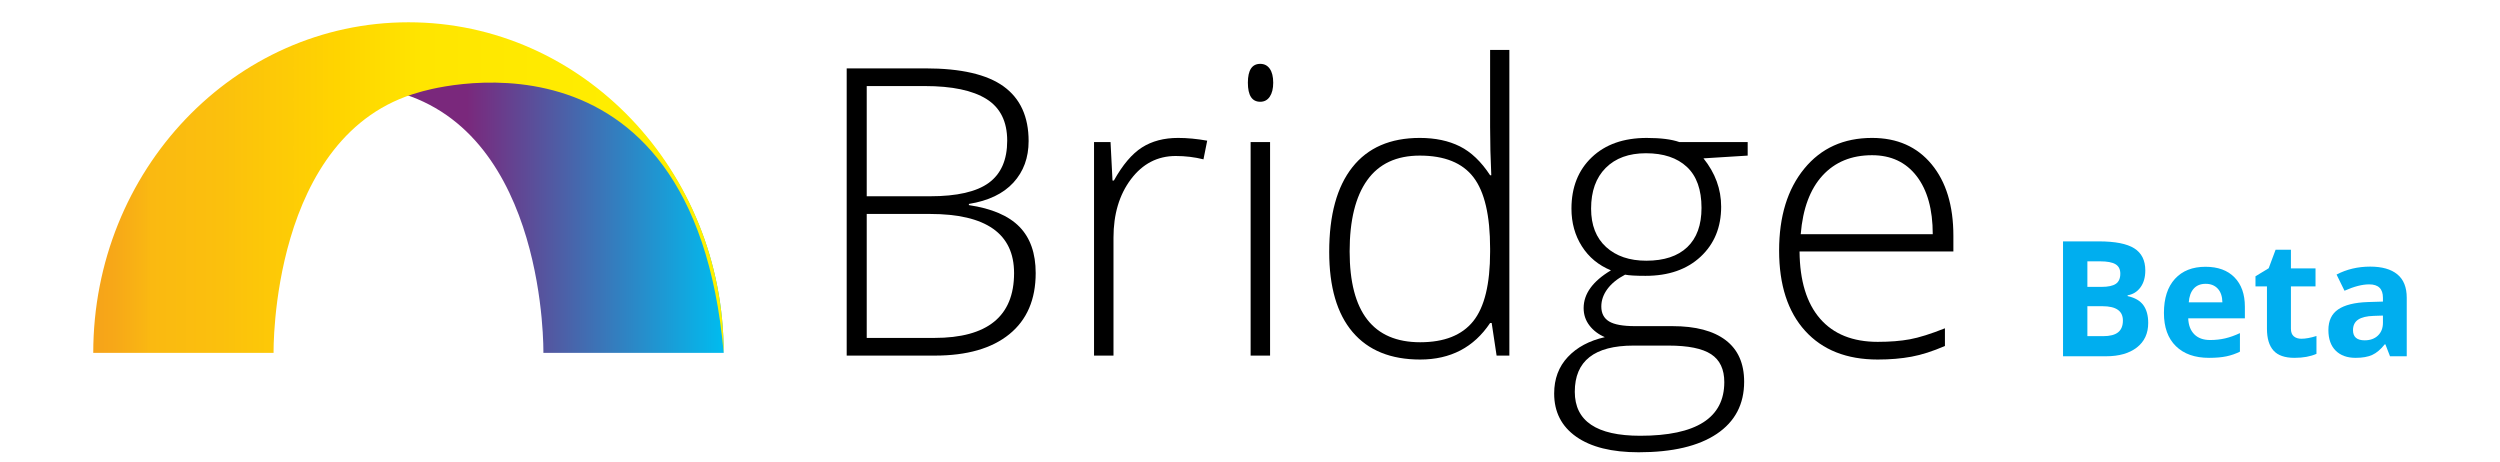
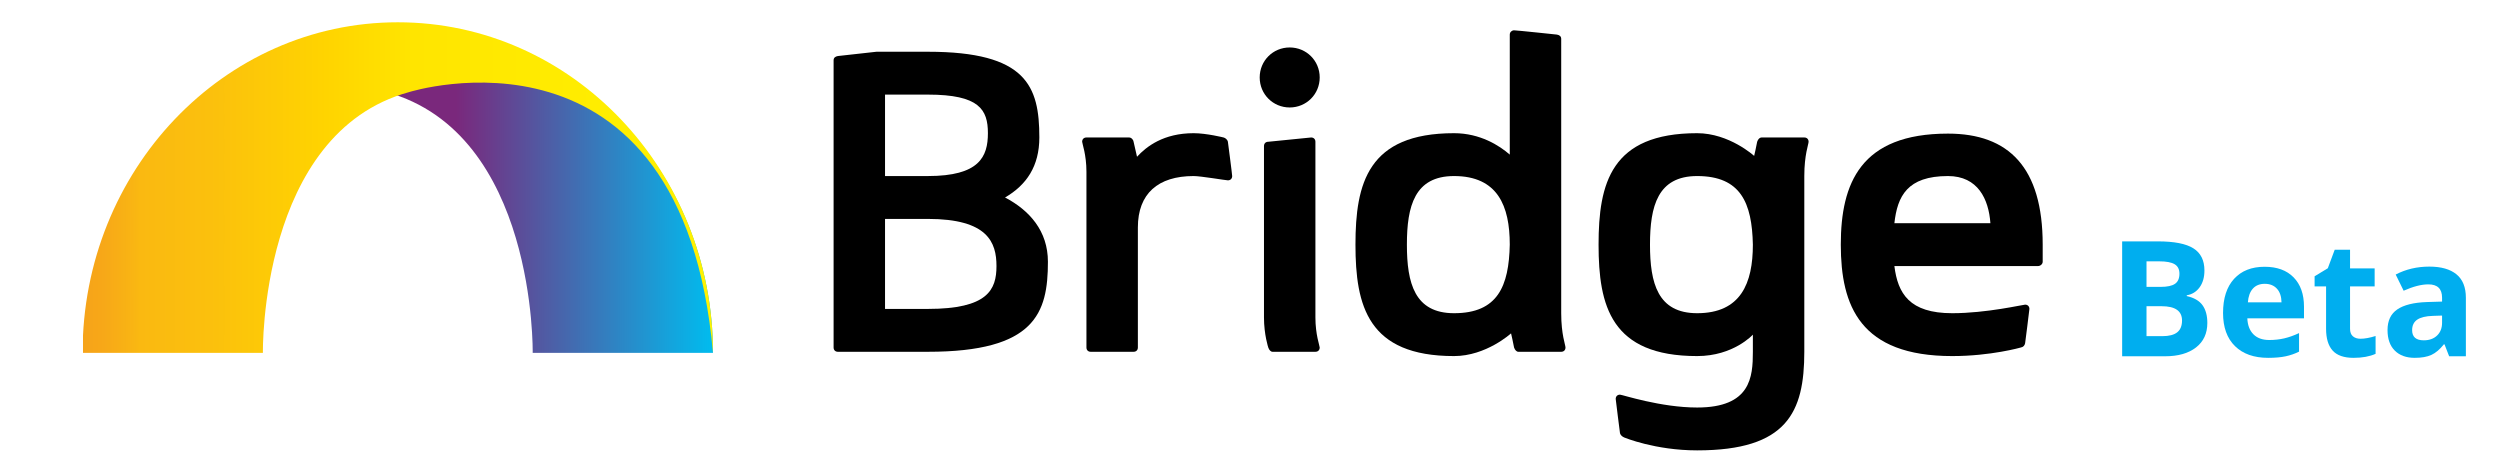
<svg xmlns="http://www.w3.org/2000/svg" version="1.1" id="Layer_1" x="0px" y="0px" width="932px" height="172.141px" viewBox="0 0 932 172.141" enable-background="new 0 0 932 172.141" xml:space="preserve">
-   <linearGradient id="SVGID_1_" gradientUnits="userSpaceOnUse" x1="9419.074" y1="690.604" x2="9641.984" y2="690.604" gradientTransform="matrix(-1 0 0 1 9688.869 -620.0586)">
+   <linearGradient id="SVGID_1_" gradientUnits="userSpaceOnUse" x1="8595.865" y1="70.54" x2="8818.772" y2="70.54" gradientTransform="matrix(-1 0 0 1 8861.67 0)">
    <stop offset="0" style="stop-color:#00BCEF" />
    <stop offset="0.43" style="stop-color:#7A287C" />
  </linearGradient>
-   <path fill="url(#SVGID_1_)" d="M46.881,125.505c0-41.611,16.346-73.271,42.935-93.478c6.203-4.714,12.424-8.673,19.826-11.796  c12.777-5.391,26.666-10.715,42.638-10.716c64.903,0,117.512,53.971,117.512,122.043h-67.219c0,0,1.385-81.916-54.505-97.227  c0,0-89.098-38.208-100.581,91.171" />
-   <linearGradient id="SVGID_2_" gradientUnits="userSpaceOnUse" x1="221.565" y1="689.992" x2="456.589" y2="689.992" gradientTransform="matrix(1 0 0 1 -186.7998 -620.0586)">
+   <path fill="url(#SVGID_1_)" d="M42.896,125.505c0-41.611,16.346-73.27,42.935-93.476c6.203-4.714,12.423-8.673,19.826-11.796  c12.777-5.391,26.666-10.715,42.638-10.716c64.903,0,117.51,53.971,117.51,122.043h-67.217c0,0,1.383-81.916-54.505-97.227  c0,0-89.098-38.208-100.581,91.171" />
+   <linearGradient id="SVGID_2_" gradientUnits="userSpaceOnUse" x1="30.781" y1="69.934" x2="265.804" y2="69.934">
    <stop offset="0" style="stop-color:#FFFFFF" />
    <stop offset="0" style="stop-color:#FEF2DF" />
    <stop offset="0" style="stop-color:#FCE2B6" />
    <stop offset="0" style="stop-color:#FBD390" />
    <stop offset="0" style="stop-color:#F9C670" />
    <stop offset="0" style="stop-color:#F8BB54" />
    <stop offset="0" style="stop-color:#F7B23E" />
    <stop offset="0" style="stop-color:#F7AB2D" />
    <stop offset="0" style="stop-color:#F6A622" />
    <stop offset="0" style="stop-color:#F6A41B" />
    <stop offset="0" style="stop-color:#F6A319" />
    <stop offset="0.034" style="stop-color:#F7A818" />
    <stop offset="0.081" style="stop-color:#F9B513" />
    <stop offset="0.091" style="stop-color:#FAB911" />
    <stop offset="0.202" style="stop-color:#FBC00D" />
    <stop offset="0.387" style="stop-color:#FFD400" />
    <stop offset="0.523" style="stop-color:#FFE500" />
    <stop offset="1" style="stop-color:#FFF200" />
  </linearGradient>
-   <path fill="url(#SVGID_2_)" d="M269.789,131.561c0-68.072-52.612-123.254-117.512-123.254S34.765,63.489,34.765,131.561h67.227  c0,0-1.387-81.916,54.497-97.227C156.489,34.334,258.306,2.181,269.789,131.561" />
+   <path fill="url(#SVGID_2_)" d="M265.804,131.561c0-68.072-52.612-123.254-117.51-123.254c-64.901,0-117.513,55.182-117.513,123.254  h67.226c0,0-1.386-81.916,54.497-97.227C152.503,34.334,254.321,2.181,265.804,131.561" />
  <g>
-     <path fill="#00AEEF" d="M769.095,89.986h13.33c6.074,0,10.48,0.863,13.227,2.594c2.746,1.729,4.117,4.479,4.117,8.248   c0,2.559-0.602,4.656-1.803,6.299c-1.201,1.641-2.797,2.627-4.789,2.959v0.293c2.715,0.604,4.672,1.736,5.873,3.396   s1.803,3.867,1.803,6.621c0,3.906-1.412,6.953-4.232,9.143c-2.822,2.188-6.654,3.279-11.498,3.279h-16.025L769.095,89.986   L769.095,89.986z M778.177,106.949h5.273c2.461,0,4.24-0.383,5.346-1.145c1.104-0.762,1.656-2.021,1.656-3.779   c0-1.641-0.604-2.815-1.805-3.529c-1.199-0.713-3.1-1.068-5.695-1.068h-4.775V106.949z M778.177,114.156v11.162h5.918   c2.5,0,4.346-0.479,5.537-1.436c1.189-0.957,1.787-2.422,1.787-4.396c0-3.555-2.539-5.332-7.617-5.332L778.177,114.156   L778.177,114.156z" />
-     <path fill="#00AEEF" d="M823.527,133.404c-5.271,0-9.393-1.453-12.361-4.363c-2.971-2.91-4.451-7.031-4.451-12.363   c0-5.488,1.369-9.731,4.113-12.73c2.744-2.997,6.537-4.494,11.383-4.494c4.629,0,8.23,1.316,10.811,3.953   c2.58,2.639,3.867,6.279,3.867,10.93v4.336h-21.123c0.098,2.539,0.85,4.521,2.256,5.947c1.406,1.426,3.379,2.139,5.918,2.139   c1.975,0,3.838-0.205,5.596-0.615c1.76-0.41,3.596-1.062,5.51-1.963v6.914c-1.562,0.781-3.232,1.361-5.012,1.742   C828.256,133.214,826.088,133.404,823.527,133.404z M822.269,105.807c-1.896,0-3.379,0.6-4.453,1.801s-1.689,2.906-1.846,5.113   h12.539c-0.039-2.207-0.615-3.912-1.729-5.113C825.666,106.406,824.162,105.807,822.269,105.807z" />
-     <path fill="#00AEEF" d="M857.953,126.285c1.561,0,3.438-0.344,5.625-1.025v6.65c-2.229,0.994-4.961,1.492-8.203,1.492   c-3.574,0-6.178-0.902-7.809-2.711c-1.631-1.806-2.445-4.516-2.445-8.129v-15.791h-4.277v-3.777l4.922-2.988l2.578-6.914h5.713   v6.973h9.17v6.709h-9.17v15.791c0,1.271,0.355,2.207,1.068,2.812C855.838,125.982,856.781,126.285,857.953,126.285z" />
-     <path fill="#00AEEF" d="M890.998,132.818l-1.729-4.453h-0.234c-1.504,1.896-3.053,3.207-4.645,3.939s-3.666,1.1-6.227,1.1   c-3.145,0-5.619-0.896-7.428-2.693c-1.807-1.797-2.709-4.355-2.709-7.676c0-3.479,1.215-6.04,3.646-7.691   c2.432-1.65,6.1-2.562,11.002-2.738l5.684-0.176v-1.436c0-3.32-1.699-4.98-5.098-4.98c-2.617,0-5.693,0.791-9.23,2.373   l-2.959-6.035c3.771-1.973,7.949-2.959,12.539-2.959c4.396,0,7.766,0.957,10.107,2.871c2.344,1.914,3.516,4.824,3.516,8.73v21.824   H890.998z M888.361,117.643l-3.457,0.117c-2.598,0.078-4.529,0.547-5.801,1.406c-1.27,0.857-1.904,2.168-1.904,3.926   c0,2.52,1.445,3.779,4.338,3.779c2.068,0,3.727-0.598,4.967-1.787c1.238-1.191,1.857-2.773,1.857-4.746V117.643z" />
+     <path d="M312.363,131.146c-0.958,0-1.598-0.639-1.598-1.598V22.486c0-0.957,0.64-1.438,1.598-1.597l14.38-1.598h19.177   c36.751,0,41.548,12.783,41.548,31.96c0,10.703-4.796,17.735-12.786,22.369c9.109,4.794,15.982,12.465,15.982,23.968   c0,19.175-4.793,33.558-44.744,33.558H312.363z M345.92,65.632c19.174,0,22.371-7.189,22.371-15.978   c0-8.792-3.197-14.385-22.371-14.385h-15.98v30.362H345.92z M329.94,81.611v33.554h15.98c22.371,0,25.566-7.19,25.566-15.979   s-3.195-17.575-25.566-17.575H329.94z" />
+     <path d="M457.757,52.85c0,0,1.598,12.144,1.598,12.782c0,0.959-0.641,1.598-1.598,1.598c-0.8,0-10.067-1.598-12.782-1.598   c-13.265,0-20.776,6.551-20.776,19.175v44.742c0,0.959-0.637,1.598-1.598,1.598h-15.978c-0.959,0-1.598-0.639-1.598-1.598V64.034   c0-6.392-1.6-10.549-1.6-11.185c0-0.962,0.641-1.598,1.6-1.598h15.978c0.64,0,1.438,0.636,1.598,1.598l1.279,5.593   c3.515-3.839,9.909-8.788,21.095-8.788c4.792,0,11.185,1.598,11.185,1.598C456.799,51.408,457.598,52.051,457.757,52.85z" />
+     <path d="M480.799,17.694c6.233,0,11.186,4.953,11.186,11.184c0,6.232-4.952,11.186-11.186,11.186   c-6.23,0-11.184-4.953-11.184-11.186C469.615,22.647,474.568,17.694,480.799,17.694z M471.213,54.447   c0-0.962,0.636-1.598,1.597-1.598l15.979-1.598c0.957,0,1.598,0.636,1.598,1.598v65.514c0,6.392,1.598,10.546,1.598,11.186   c0,0.959-0.64,1.598-1.598,1.598h-15.979c-0.64,0-1.28-0.639-1.599-1.598c0,0-1.597-4.794-1.597-11.186V54.447z" />
+     <path d="M563.32,124.277c0,0-9.266,8.467-21.253,8.467c-32.119,0-36.75-18.695-36.75-41.547c0-22.851,4.631-41.543,36.75-41.543   c9.75,0,16.94,4.631,20.776,7.988V12.897c0-0.956,0.799-1.598,1.598-1.598c0.958,0,15.978,1.598,15.978,1.598   c0.958,0.162,1.599,0.643,1.599,1.598v102.269c0,7.991,1.598,11.827,1.598,12.785c0,0.959-0.641,1.598-1.598,1.598h-15.979   c-0.639,0-1.279-0.639-1.597-1.598C564.279,128.429,563.32,124.277,563.32,124.277z M542.067,65.632   c-14.698,0-17.575,11.186-17.575,25.565c0,14.381,2.877,25.566,17.575,25.566c16.3,0,20.454-10.065,20.776-25.566   C562.844,76.817,558.367,65.632,542.067,65.632z" />
+     <path d="M632.696,151.923c19.977,0,20.774-11.348,20.774-20.776v-6.392c0,0-7.189,7.989-20.774,7.989   c-32.119,0-36.751-18.695-36.751-41.547c0-22.851,4.632-41.543,36.751-41.543c11.983,0,21.252,8.466,21.252,8.466   s0.961-4.153,1.12-5.271c0.319-0.962,0.958-1.598,1.599-1.598h15.978c0.959,0,1.598,0.636,1.598,1.598   c0,0.955-1.598,4.793-1.598,12.782v65.515c0,22.528-6.391,36.754-39.948,36.754c-15.66,0-27.163-4.794-27.163-4.794   c-0.8-0.32-1.438-0.961-1.598-1.598c0,0-1.6-12.465-1.6-12.783c0-0.961,0.637-1.597,1.6-1.597   C604.733,147.129,619.113,151.923,632.696,151.923z M632.696,65.632c-14.7,0-17.577,11.186-17.577,25.565   c0,14.381,2.877,25.566,17.577,25.566c16.299,0,20.774-11.186,20.774-25.566C653.149,75.699,648.995,65.632,632.696,65.632z" />
+     <path d="M706.228,99.187c1.277,10.229,5.592,17.577,21.571,17.577c12.782,0,26.364-3.196,27.164-3.196c0.961,0,1.6,0.643,1.6,1.598   c0,0.48-1.6,12.786-1.6,12.786c-0.159,0.799-0.637,1.438-1.6,1.598c0,0-11.184,3.195-25.564,3.195   c-34.356,0-41.548-18.695-41.548-41.547c0-22.851,7.351-41.387,39.949-41.387c22.691,0,35.315,12.626,35.315,41.387v6.392   c0,0.8-0.8,1.598-1.757,1.598H706.228z M706.228,83.209h35.793c-0.641-8.95-4.635-17.577-15.82-17.577   C711.021,65.632,707.346,73.141,706.228,83.209z" />
  </g>
-   <rect x="300.485" y="18.571" fill="none" width="537" height="237" />
-   <g enable-background="new    ">
-     <path d="M315.646,25.49h29.37c13.231,0,22.949,2.246,29.15,6.738c6.2,4.493,9.302,11.279,9.302,20.361   c0,6.201-1.893,11.365-5.676,15.49c-3.785,4.127-9.314,6.775-16.589,7.947v0.439c8.544,1.271,14.832,3.968,18.86,8.094   s6.042,9.876,6.042,17.248c0,9.863-3.272,17.457-9.814,22.778c-6.544,5.322-15.82,7.983-27.832,7.983h-32.812V25.49z    M323.116,73.17H346.7c10.058,0,17.37-1.672,21.936-5.017c4.565-3.345,6.848-8.581,6.848-15.711c0-7.129-2.576-12.305-7.727-15.527   c-5.152-3.223-12.83-4.834-23.035-4.834h-21.606V73.17z M323.116,79.762v46.216h25.195c19.823,0,29.736-8.057,29.736-24.17   c0-14.696-10.45-22.046-31.348-22.046H323.116z" />
-     <path d="M439.205,51.417c3.369,0,6.982,0.342,10.84,1.025l-1.392,6.958c-3.321-0.83-6.764-1.245-10.327-1.245   c-6.788,0-12.354,2.882-16.699,8.643c-4.347,5.762-6.519,13.037-6.519,21.826v43.945h-7.251V52.955h6.152l0.732,14.355h0.513   c3.271-5.859,6.762-9.973,10.474-12.341C429.439,52.602,433.932,51.417,439.205,51.417z" />
-     <path d="M465.206,30.836c0-4.688,1.538-7.031,4.614-7.031c1.514,0,2.697,0.611,3.553,1.831c0.854,1.221,1.281,2.955,1.281,5.2   c0,2.197-0.428,3.931-1.281,5.2c-0.855,1.271-2.039,1.904-3.553,1.904C466.744,37.941,465.206,35.573,465.206,30.836z    M473.482,132.57h-7.25V52.955h7.25V132.57z" />
-     <path d="M529.293,51.417c5.762,0,10.742,1.051,14.941,3.149c4.199,2.1,7.959,5.688,11.279,10.767h0.439   c-0.293-6.152-0.439-12.183-0.439-18.091V18.605h7.178V132.57h-4.76l-1.832-12.158h-0.586   c-6.055,9.082-14.746,13.623-26.074,13.623c-10.986,0-19.385-3.417-25.195-10.254c-5.811-6.836-8.715-16.797-8.715-29.883   c0-13.77,2.88-24.291,8.643-31.567C509.931,55.055,518.306,51.417,529.293,51.417z M529.293,58.009   c-8.691,0-15.223,3.052-19.592,9.155c-4.371,6.104-6.555,14.967-6.555,26.587c0,22.559,8.764,33.838,26.293,33.838   c8.984,0,15.576-2.611,19.775-7.837c4.199-5.225,6.299-13.843,6.299-25.854v-1.245c0-12.305-2.062-21.154-6.189-26.55   C545.199,60.707,538.521,58.009,529.293,58.009z" />
-     <path d="M651.535,52.955v5.054l-16.48,1.025c4.395,5.469,6.592,11.475,6.592,18.018c0,7.666-2.551,13.879-7.652,18.641   c-5.104,4.76-11.951,7.141-20.545,7.141c-3.615,0-6.152-0.146-7.617-0.439c-2.883,1.514-5.08,3.296-6.592,5.347   c-1.514,2.051-2.271,4.224-2.271,6.519c0,2.539,0.965,4.395,2.895,5.566c1.928,1.172,5.162,1.758,9.703,1.758h13.916   c8.643,0,15.26,1.746,19.85,5.236c4.588,3.492,6.885,8.654,6.885,15.491c0,8.397-3.406,14.88-10.217,19.446   c-6.812,4.564-16.518,6.848-29.115,6.848c-10.01,0-17.76-1.93-23.254-5.786c-5.492-3.857-8.24-9.229-8.24-16.113   c0-5.469,1.697-10.01,5.092-13.623c3.393-3.613,7.994-6.079,13.805-7.397c-2.393-1.025-4.309-2.478-5.748-4.357   c-1.441-1.88-2.162-4.04-2.162-6.482c0-5.321,3.395-10.009,10.182-14.062c-4.641-1.904-8.252-4.895-10.84-8.973   c-2.59-4.076-3.883-8.752-3.883-14.025c0-7.958,2.527-14.343,7.582-19.152c5.053-4.81,11.875-7.215,20.471-7.215   c5.225,0,9.275,0.513,12.158,1.538H651.535z M587.082,146.046c0,10.938,8.129,16.406,24.389,16.406   c20.898,0,31.348-6.665,31.348-19.995c0-4.786-1.637-8.252-4.906-10.4c-3.271-2.148-8.57-3.223-15.895-3.223H608.98   C594.381,128.834,587.082,134.572,587.082,146.046z M593.16,77.784c0,6.152,1.869,10.926,5.604,14.318   c3.736,3.395,8.727,5.091,14.979,5.091c6.639,0,11.73-1.685,15.271-5.054c3.539-3.369,5.309-8.251,5.309-14.648   c0-6.786-1.818-11.877-5.455-15.271c-3.639-3.393-8.729-5.09-15.271-5.09c-6.348,0-11.342,1.819-14.979,5.457   C594.978,66.225,593.16,71.291,593.16,77.784z" />
-     <path d="M700.021,134.034c-11.572,0-20.594-3.563-27.064-10.693c-6.469-7.129-9.703-17.113-9.703-29.956   c0-12.695,3.123-22.863,9.375-30.505c6.25-7.642,14.672-11.463,25.268-11.463c9.375,0,16.773,3.271,22.193,9.814   c5.42,6.544,8.129,15.43,8.129,26.66v5.859h-57.348c0.098,10.938,2.648,19.288,7.652,25.049c5.006,5.762,12.17,8.643,21.498,8.643   c4.541,0,8.531-0.317,11.975-0.952c3.441-0.634,7.801-2.002,13.074-4.102v6.592c-4.494,1.953-8.643,3.284-12.451,3.991   C708.81,133.68,704.609,134.034,700.021,134.034z M697.896,57.863c-7.666,0-13.818,2.527-18.457,7.58   c-4.639,5.055-7.35,12.342-8.129,21.863h49.219c0-9.229-2.004-16.443-6.006-21.643C710.519,60.462,704.976,57.863,697.896,57.863z" />
+   <g>
+     <path fill="#00AEEF" d="M791.137,89.986h13.33c6.074,0,10.482,0.863,13.227,2.592s4.117,4.479,4.117,8.248   c0,2.559-0.602,4.658-1.803,6.299s-2.797,2.627-4.789,2.959v0.293c2.714,0.605,4.672,1.738,5.873,3.398s1.803,3.867,1.803,6.621   c0,3.906-1.412,6.953-4.234,9.141s-6.654,3.281-11.498,3.281h-16.025V89.986z M800.219,106.949h5.273   c2.461,0,4.242-0.381,5.346-1.143s1.656-2.021,1.656-3.779c0-1.641-0.602-2.817-1.803-3.531c-1.201-0.713-3.101-1.068-5.697-1.068   h-4.775V106.949z M800.219,114.156v11.162h5.918c2.5,0,4.346-0.479,5.537-1.436c1.19-0.957,1.787-2.422,1.787-4.395   c0-3.555-2.539-5.332-7.617-5.332H800.219z" />
+     <path fill="#00AEEF" d="M845.569,133.404c-5.273,0-9.394-1.455-12.362-4.365c-2.97-2.91-4.453-7.031-4.453-12.363   c0-5.488,1.371-9.731,4.115-12.73c2.744-2.998,6.538-4.496,11.382-4.496c4.629,0,8.232,1.318,10.811,3.955   s3.867,6.279,3.867,10.928v4.336h-21.123c0.098,2.539,0.85,4.521,2.256,5.947s3.379,2.139,5.918,2.139   c1.973,0,3.838-0.205,5.596-0.615s3.594-1.064,5.508-1.963v6.914c-1.562,0.781-3.232,1.361-5.01,1.742   S848.128,133.404,845.569,133.404z M844.31,105.807c-1.895,0-3.379,0.6-4.453,1.801s-1.689,2.906-1.846,5.113h12.539   c-0.039-2.207-0.615-3.912-1.729-5.113S846.204,105.807,844.31,105.807z" />
+     <path fill="#00AEEF" d="M879.993,126.285c1.562,0,3.438-0.342,5.625-1.025v6.65c-2.227,0.996-4.961,1.494-8.203,1.494   c-3.574,0-6.177-0.904-7.808-2.711c-1.631-1.806-2.446-4.516-2.446-8.129v-15.791h-4.277v-3.779l4.922-2.988l2.578-6.914h5.713   v6.973h9.17v6.709h-9.17v15.791c0,1.27,0.356,2.207,1.069,2.812S878.821,126.285,879.993,126.285z" />
+     <path fill="#00AEEF" d="M913.04,132.818l-1.729-4.453h-0.234c-1.504,1.895-3.052,3.207-4.644,3.939s-3.667,1.1-6.226,1.1   c-3.145,0-5.62-0.898-7.427-2.695s-2.71-4.355-2.71-7.676c0-3.477,1.216-6.04,3.647-7.691c2.432-1.65,6.099-2.562,11.001-2.738   l5.684-0.176v-1.436c0-3.32-1.699-4.98-5.098-4.98c-2.617,0-5.693,0.791-9.229,2.373l-2.959-6.035   c3.77-1.973,7.949-2.959,12.539-2.959c4.395,0,7.764,0.957,10.107,2.871s3.516,4.824,3.516,8.73v21.826H913.04z M910.403,117.643   l-3.457,0.117c-2.598,0.078-4.531,0.547-5.801,1.406s-1.904,2.168-1.904,3.926c0,2.52,1.445,3.779,4.336,3.779   c2.07,0,3.726-0.596,4.966-1.787s1.86-2.773,1.86-4.746V117.643z" />
  </g>
</svg>
